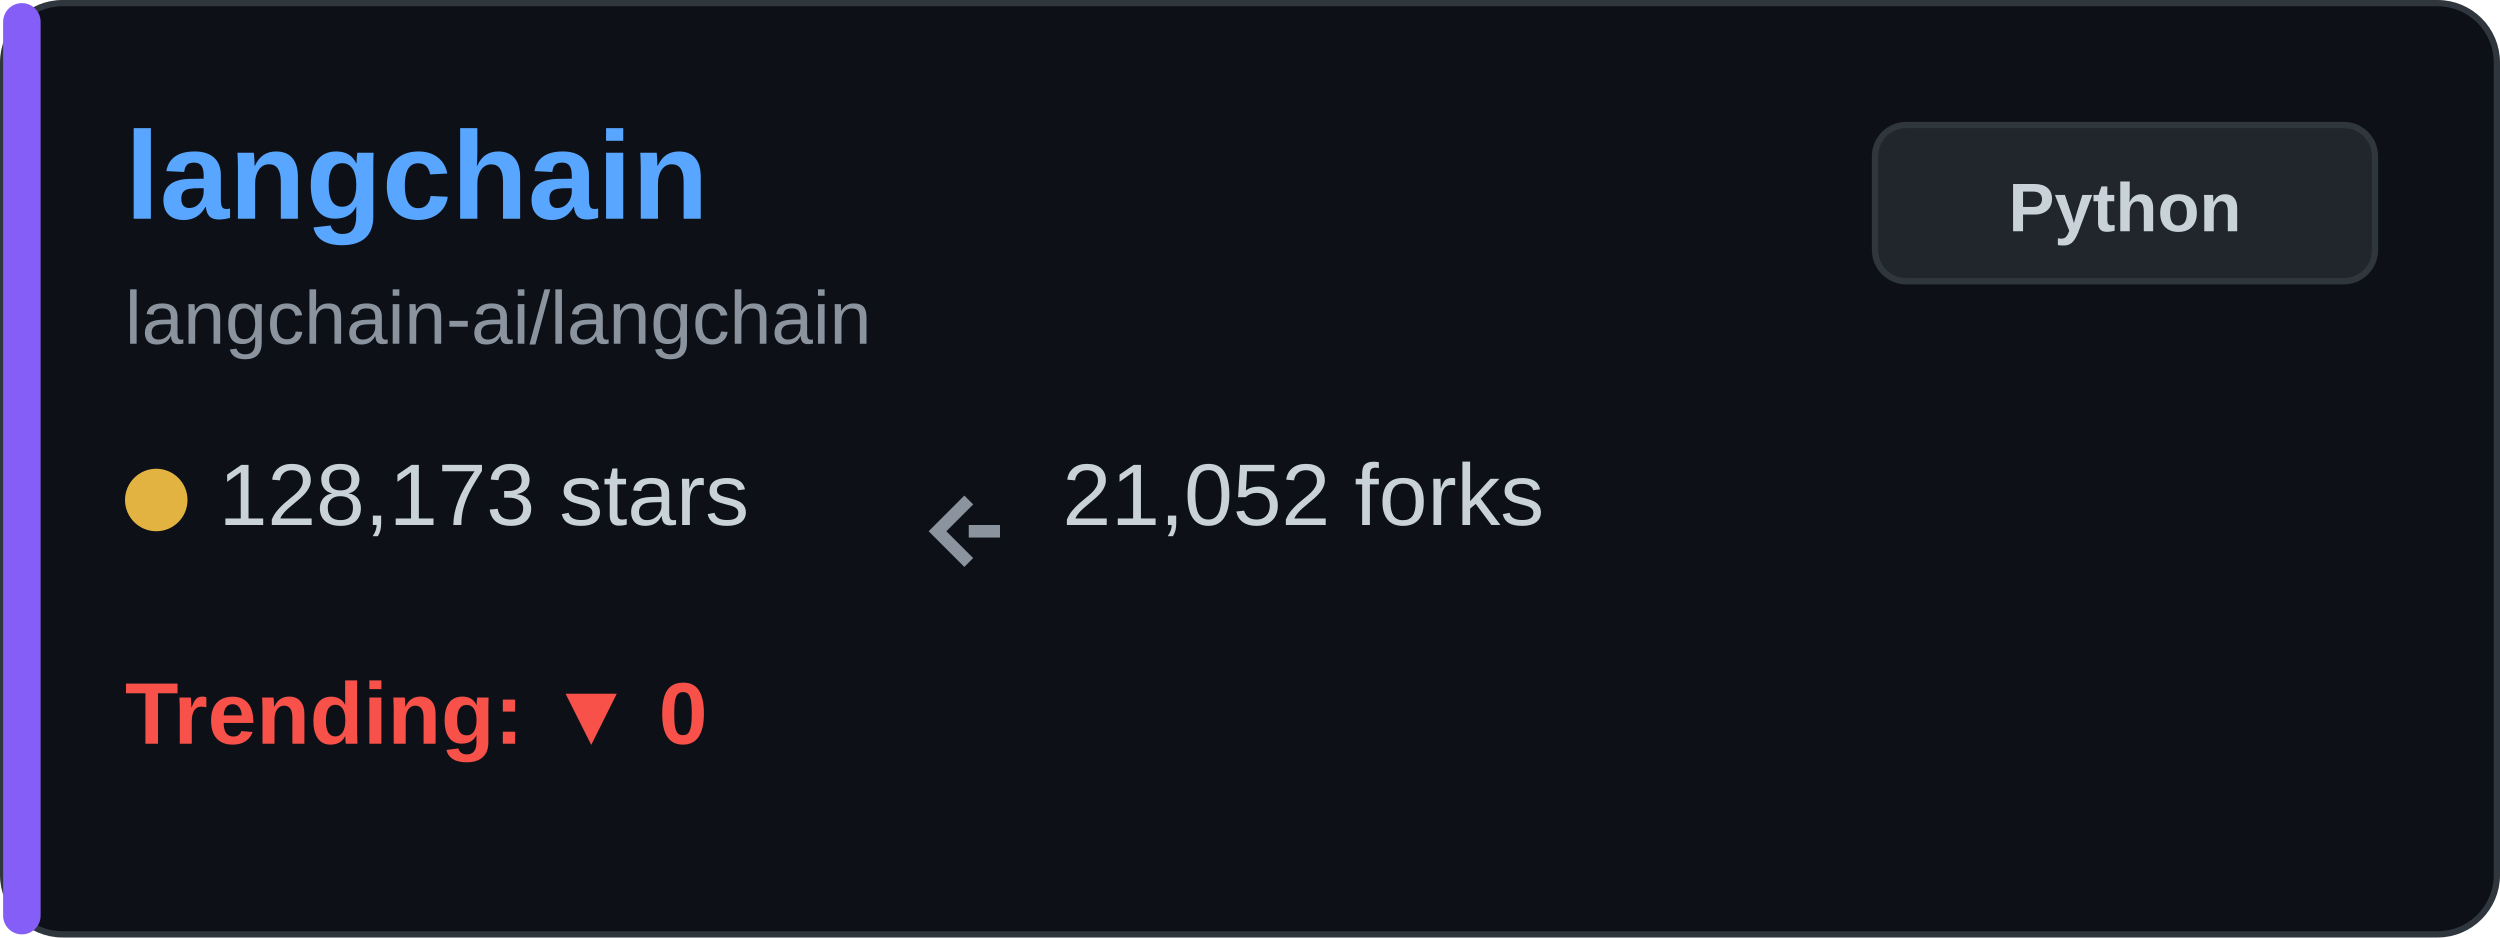
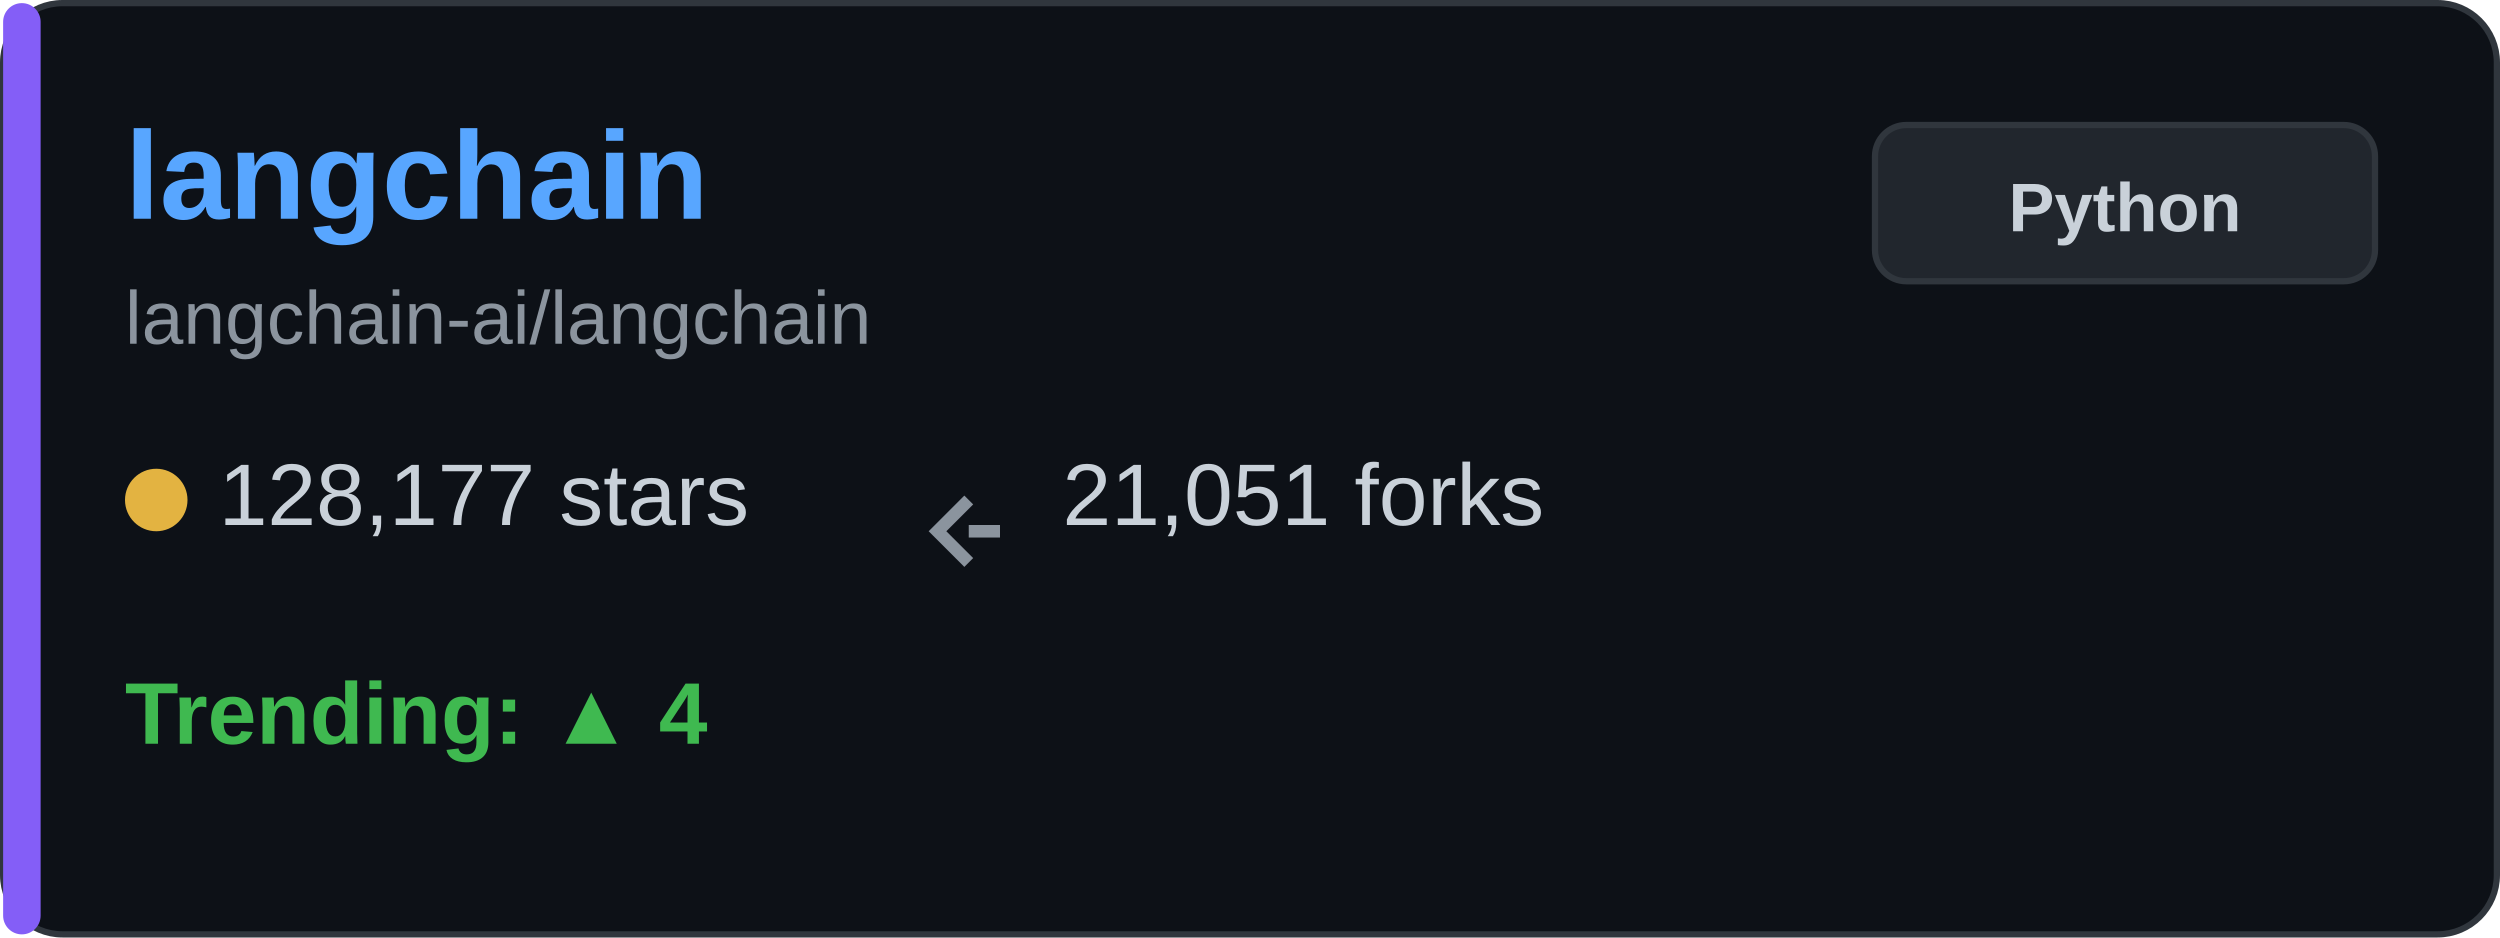
<svg xmlns="http://www.w3.org/2000/svg" width="400" height="150" viewBox="0 0 400 150" fill="none">
  <rect x="0.5" y="0.5" width="399" height="149" rx="9.5" fill="#0d1117" stroke="#30363d" />
  <rect x="0.5" y="0.5" width="6" height="149" rx="3" fill="#845ef7" />
  <text x="20" y="35" font-family="Arial, sans-serif" font-size="20" font-weight="bold" fill="#58a6ff">langchain</text>
  <text x="20" y="55" font-family="Arial, sans-serif" font-size="12" fill="#8b949e">langchain-ai/langchain</text>
  <g transform="translate(20, 80)">
    <circle cx="5" cy="0" r="5" fill="#e3b341" />
-     <text x="15" y="4" font-family="Arial, sans-serif" font-size="14" fill="#c9d1d9">128,173 stars</text>
+     <text x="15" y="4" font-family="Arial, sans-serif" font-size="14" fill="#c9d1d9">128,177 stars</text>
  </g>
  <g transform="translate(150, 80)">
    <path d="M5 0 L0 5 L5 10 M5 5 L10 5" stroke="#8b949e" stroke-width="2" fill="none" />
-     <text x="20" y="4" font-family="Arial, sans-serif" font-size="14" fill="#c9d1d9">21,052 forks</text>
+     <text x="20" y="4" font-family="Arial, sans-serif" font-size="14" fill="#c9d1d9">21,051 forks</text>
  </g>
  <g transform="translate(20, 115)">
-     <text x="0" y="4" font-family="Arial, sans-serif" font-size="14" font-weight="bold" fill="#f85149">Trending: ▼ 0</text>
+     <text x="0" y="4" font-family="Arial, sans-serif" font-size="14" font-weight="bold" fill="#3fb950">Trending: ▲ 4</text>
  </g>
  <rect x="300" y="20" width="80" height="25" rx="5" fill="#21262d" stroke="#30363d" />
  <text x="340" y="37" font-family="Arial, sans-serif" font-size="11" font-weight="bold" fill="#c9d1d9" text-anchor="middle">Python</text>
</svg>
